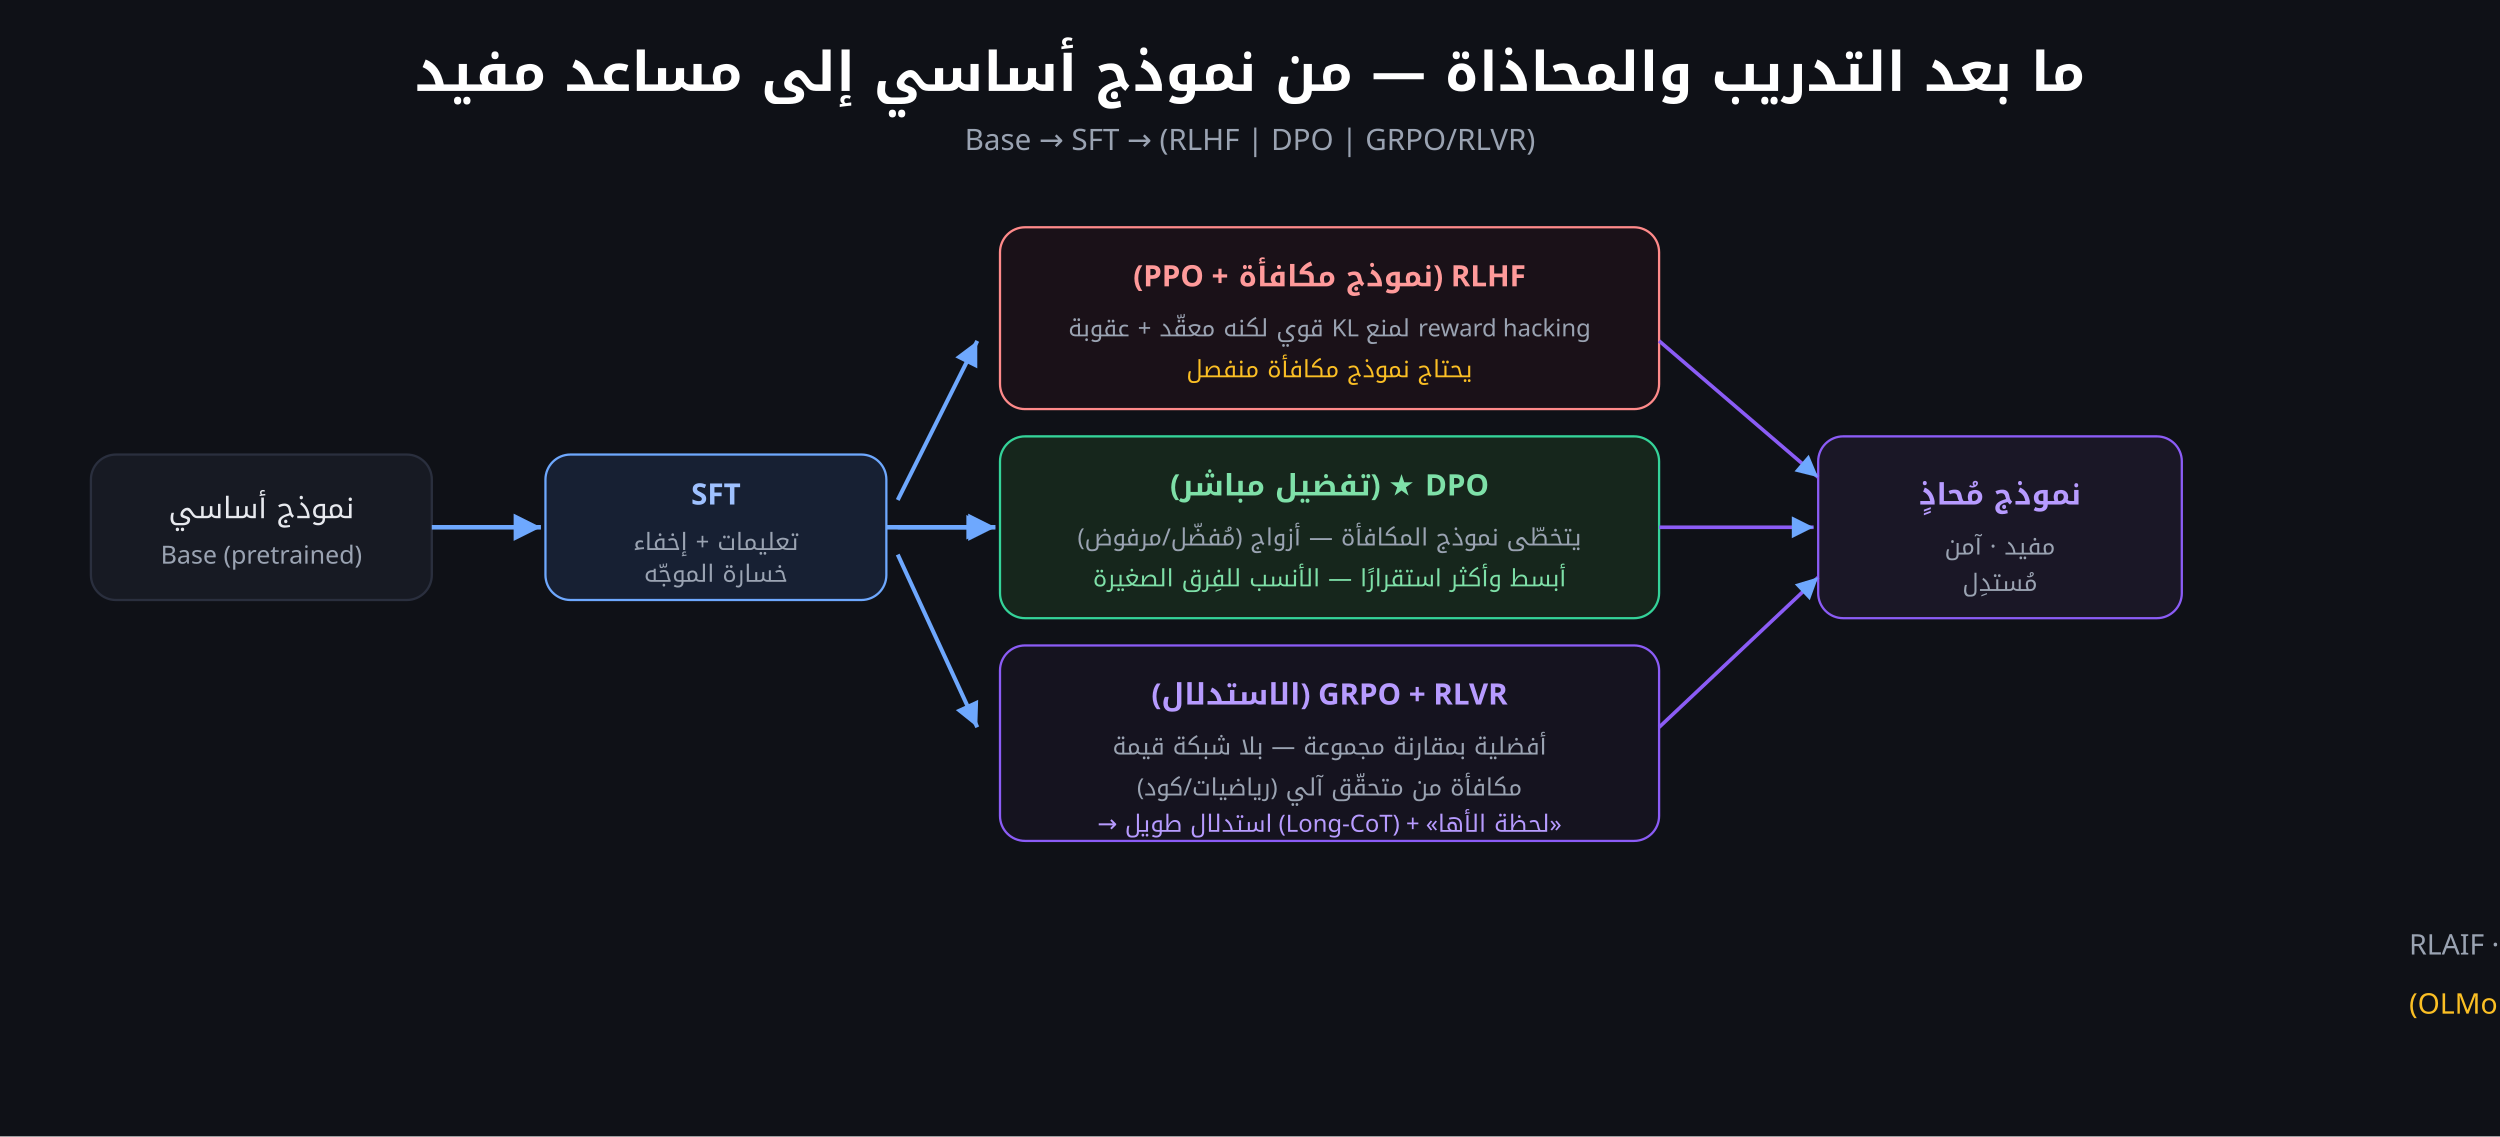
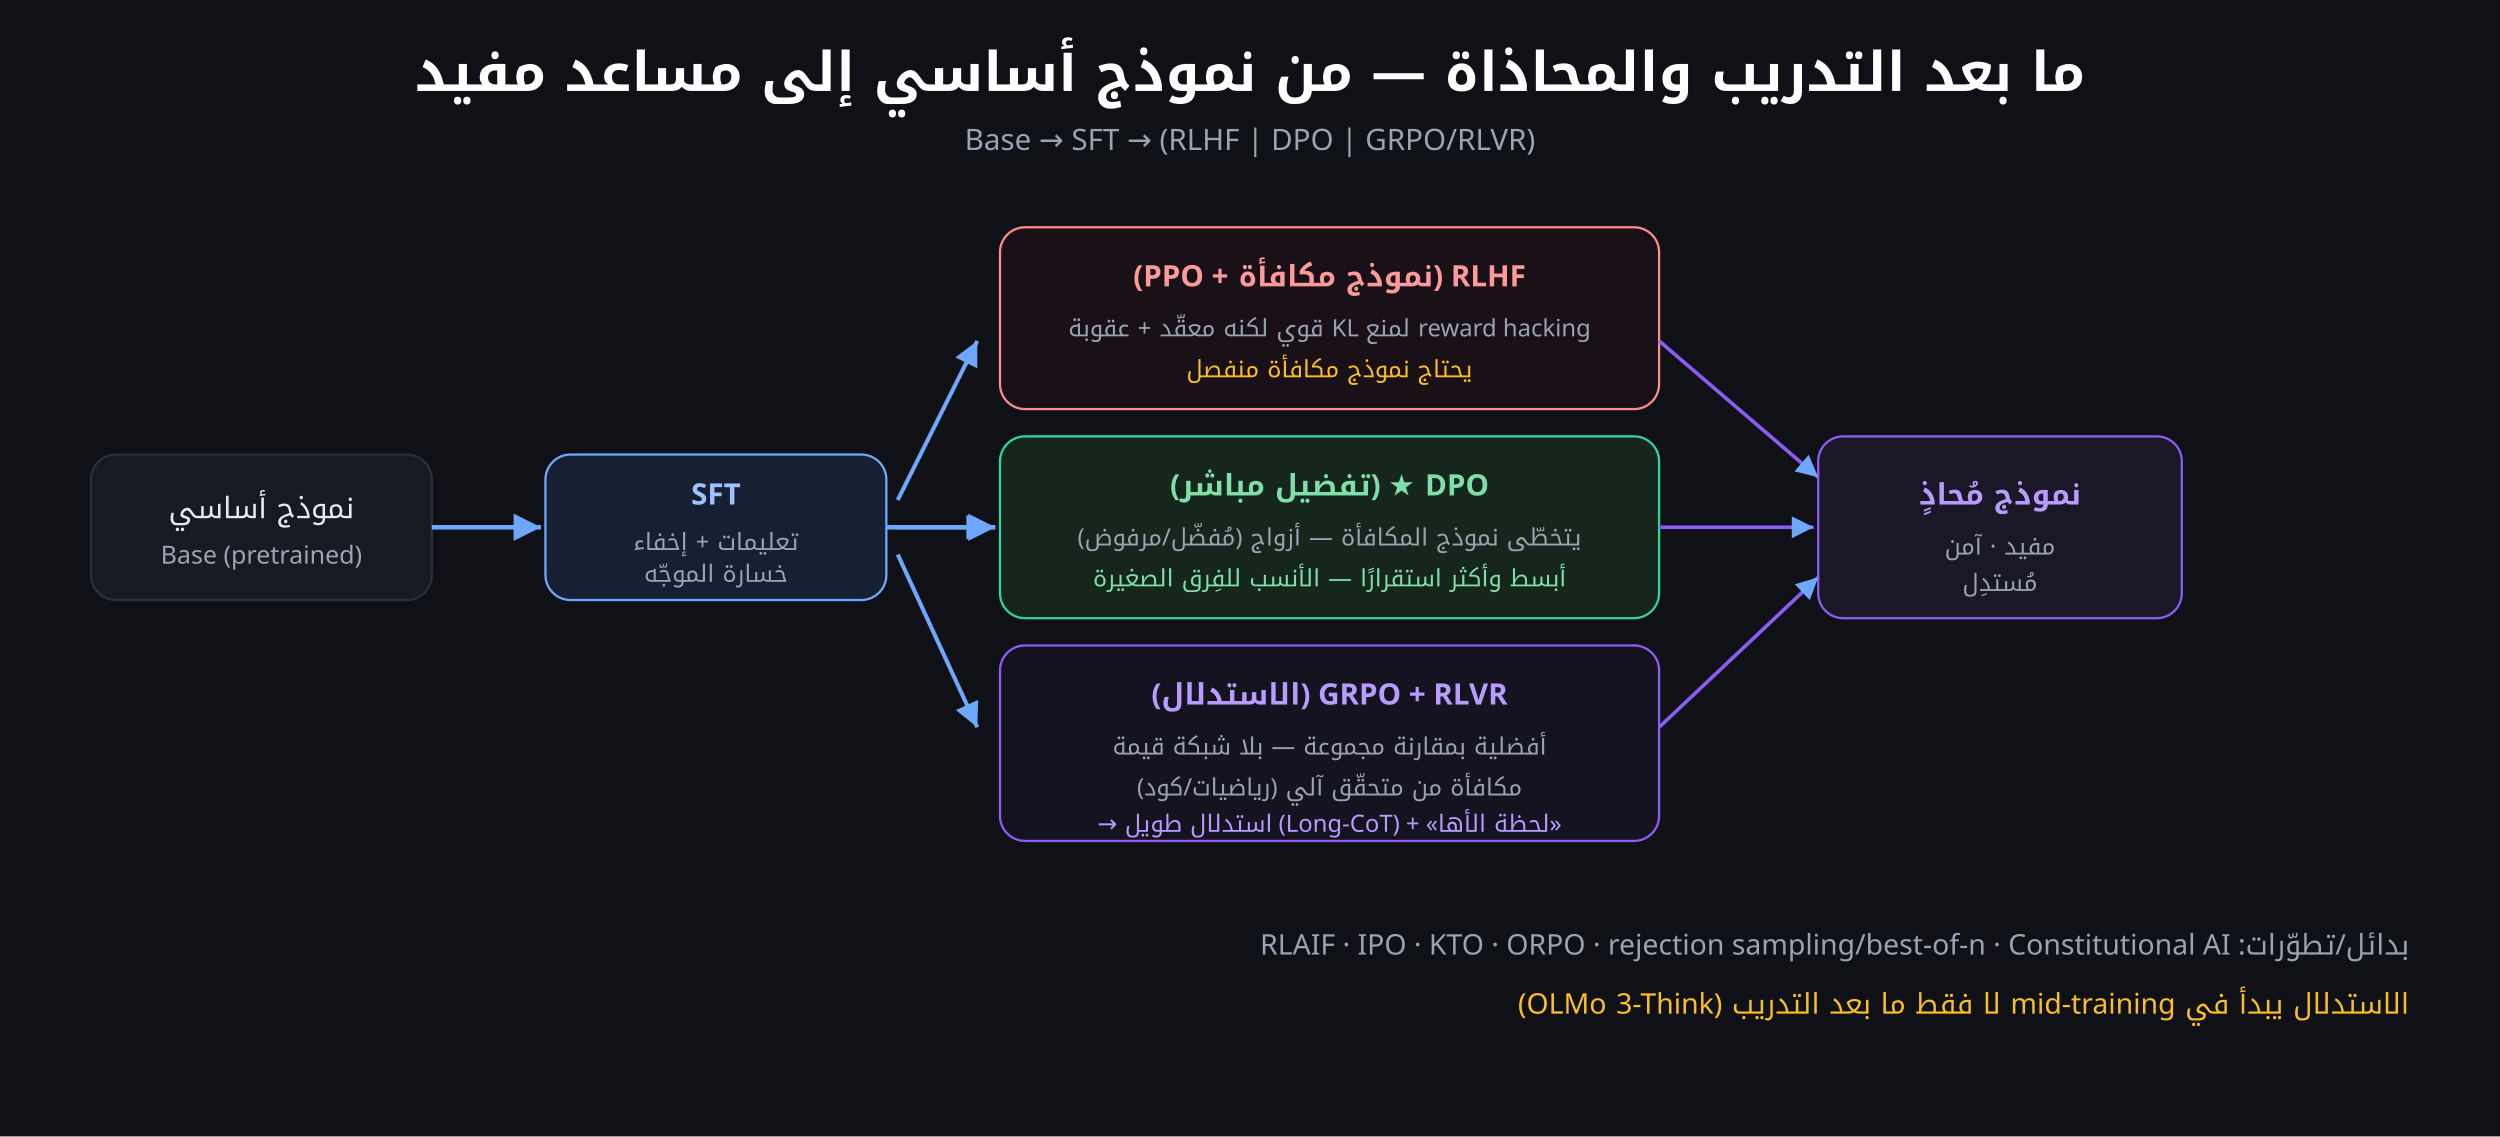
<svg xmlns="http://www.w3.org/2000/svg" viewBox="0 0 1100 500" font-family="'Segoe UI',Tahoma,'Noto Kufi Arabic','Cairo',sans-serif">
  <defs>
    <marker id="al_a" markerWidth="9" markerHeight="9" refX="6" refY="3" orient="auto">
      <path d="M0,0 L6,3 L0,6 Z" fill="#6ea8fe" />
    </marker>
  </defs>
  <rect width="1100" height="500" fill="#0f1117" />
  <text x="550" y="40" text-anchor="middle" direction="rtl" font-size="24" font-weight="700" fill="#fff">ما بعد التدريب والمحاذاة — من نموذج أساسي إلى مساعد مفيد</text>
  <text x="550" y="66" text-anchor="middle" font-size="13" fill="#9aa3b2">Base → SFT → (RLHF | DPO | GRPO/RLVR)</text>
  <g text-anchor="middle" font-size="13">
    <rect x="40" y="200" width="150" height="64" rx="11" fill="#171a23" stroke="#2a2f3e" />
    <text x="115" y="228" direction="rtl" fill="#e7e9ee">نموذج أساسي</text>
    <text x="115" y="248" font-size="11" fill="#9aa3b2">Base (pretrained)</text>
    <rect x="240" y="200" width="150" height="64" rx="11" fill="#172033" stroke="#6ea8fe" />
    <text x="315" y="222" direction="rtl" fill="#9fc1ff" font-weight="700">SFT</text>
    <text x="315" y="242" font-size="10.5" fill="#9aa3b2">تعليمات + إخفاء</text>
    <text x="315" y="256" font-size="10.5" fill="#9aa3b2">خسارة الموجّه</text>
    <line x1="190" y1="232" x2="238" y2="232" stroke="#6ea8fe" stroke-width="2" marker-end="url(#al_a)" />
    <line x1="390" y1="232" x2="438" y2="232" stroke="#6ea8fe" stroke-width="2" marker-end="url(#al_a)" />
    <rect x="440" y="100" width="290" height="80" rx="11" fill="#1a1118" stroke="#ff8a8a" />
    <text x="585" y="126" direction="rtl" fill="#ff9a9a" font-weight="700">RLHF (نموذج مكافأة + PPO)</text>
    <text x="585" y="148" font-size="10.5" fill="#9aa3b2">قوي لكنه معقّد + عقوبة KL لمنع reward hacking</text>
    <text x="585" y="166" font-size="10.5" fill="#fbbf24">يحتاج نموذج مكافأة منفصل</text>
    <rect x="440" y="192" width="290" height="80" rx="11" fill="#16261c" stroke="#34d399" />
    <text x="585" y="218" direction="rtl" fill="#7ee0a8" font-weight="700">DPO ★ (تفضيل مباشر)</text>
    <text x="585" y="240" font-size="10.5" fill="#9aa3b2">يتخطّى نموذج المكافأة — أزواج (مُفضّل/مرفوض)</text>
    <text x="585" y="258" font-size="10.5" fill="#7ee0a8">أبسط وأكثر استقرارًا — الأنسب للفِرق الصغيرة</text>
    <rect x="440" y="284" width="290" height="86" rx="11" fill="#15131f" stroke="#8b5cf6" />
    <text x="585" y="310" direction="rtl" fill="#b79bff" font-weight="700">GRPO + RLVR (الاستدلال)</text>
    <text x="585" y="332" font-size="10.5" fill="#9aa3b2">أفضلية بمقارنة مجموعة — بلا شبكة قيمة</text>
    <text x="585" y="350" font-size="10.5" fill="#9aa3b2">مكافأة من متحقّق آلي (رياضيات/كود)</text>
    <text x="585" y="366" font-size="10.5" fill="#b79bff">→ استدلال طويل (Long-CoT) + «لحظة الأها»</text>
    <line x1="395" y1="220" x2="430" y2="150" stroke="#6ea8fe" stroke-width="1.8" marker-end="url(#al_a)" />
    <line x1="395" y1="232" x2="436" y2="232" stroke="#6ea8fe" stroke-width="1.8" marker-end="url(#al_a)" />
    <line x1="395" y1="244" x2="430" y2="320" stroke="#6ea8fe" stroke-width="1.8" marker-end="url(#al_a)" />
    <rect x="800" y="192" width="160" height="80" rx="11" fill="#1a1726" stroke="#8b5cf6" />
    <text x="880" y="222" direction="rtl" fill="#b79bff" font-weight="700">نموذج مُحاذٍ</text>
    <text x="880" y="244" font-size="10.5" fill="#9aa3b2">مفيد · آمن</text>
    <text x="880" y="260" font-size="10.5" fill="#9aa3b2">مُستدِل</text>
    <line x1="730" y1="150" x2="800" y2="210" stroke="#8b5cf6" stroke-width="1.6" marker-end="url(#al_a)" />
    <line x1="730" y1="232" x2="798" y2="232" stroke="#8b5cf6" stroke-width="1.6" marker-end="url(#al_a)" />
    <line x1="730" y1="320" x2="800" y2="254" stroke="#8b5cf6" stroke-width="1.6" marker-end="url(#al_a)" />
  </g>
-   <text x="1060" y="420" text-anchor="end" direction="rtl" font-size="12.5" fill="#9aa3b2">بدائل/تطوّرات: RLAIF · IPO · KTO · ORPO · rejection sampling/best-of-n · Constitutional AI</text>
-   <text x="1060" y="446" text-anchor="end" direction="rtl" font-size="12.5" fill="#fbbf24">الاستدلال يبدأ في mid-training لا فقط ما بعد التدريب (OLMo 3-Think)</text>
+   <text x="1060" y="420" text-anchor="start" direction="rtl" font-size="12.5" fill="#9aa3b2">بدائل/تطوّرات: RLAIF · IPO · KTO · ORPO · rejection sampling/best-of-n · Constitutional AI</text>
+   <text x="1060" y="446" text-anchor="start" direction="rtl" font-size="12.5" fill="#fbbf24">الاستدلال يبدأ في mid-training لا فقط ما بعد التدريب (OLMo 3-Think)</text>
</svg>
